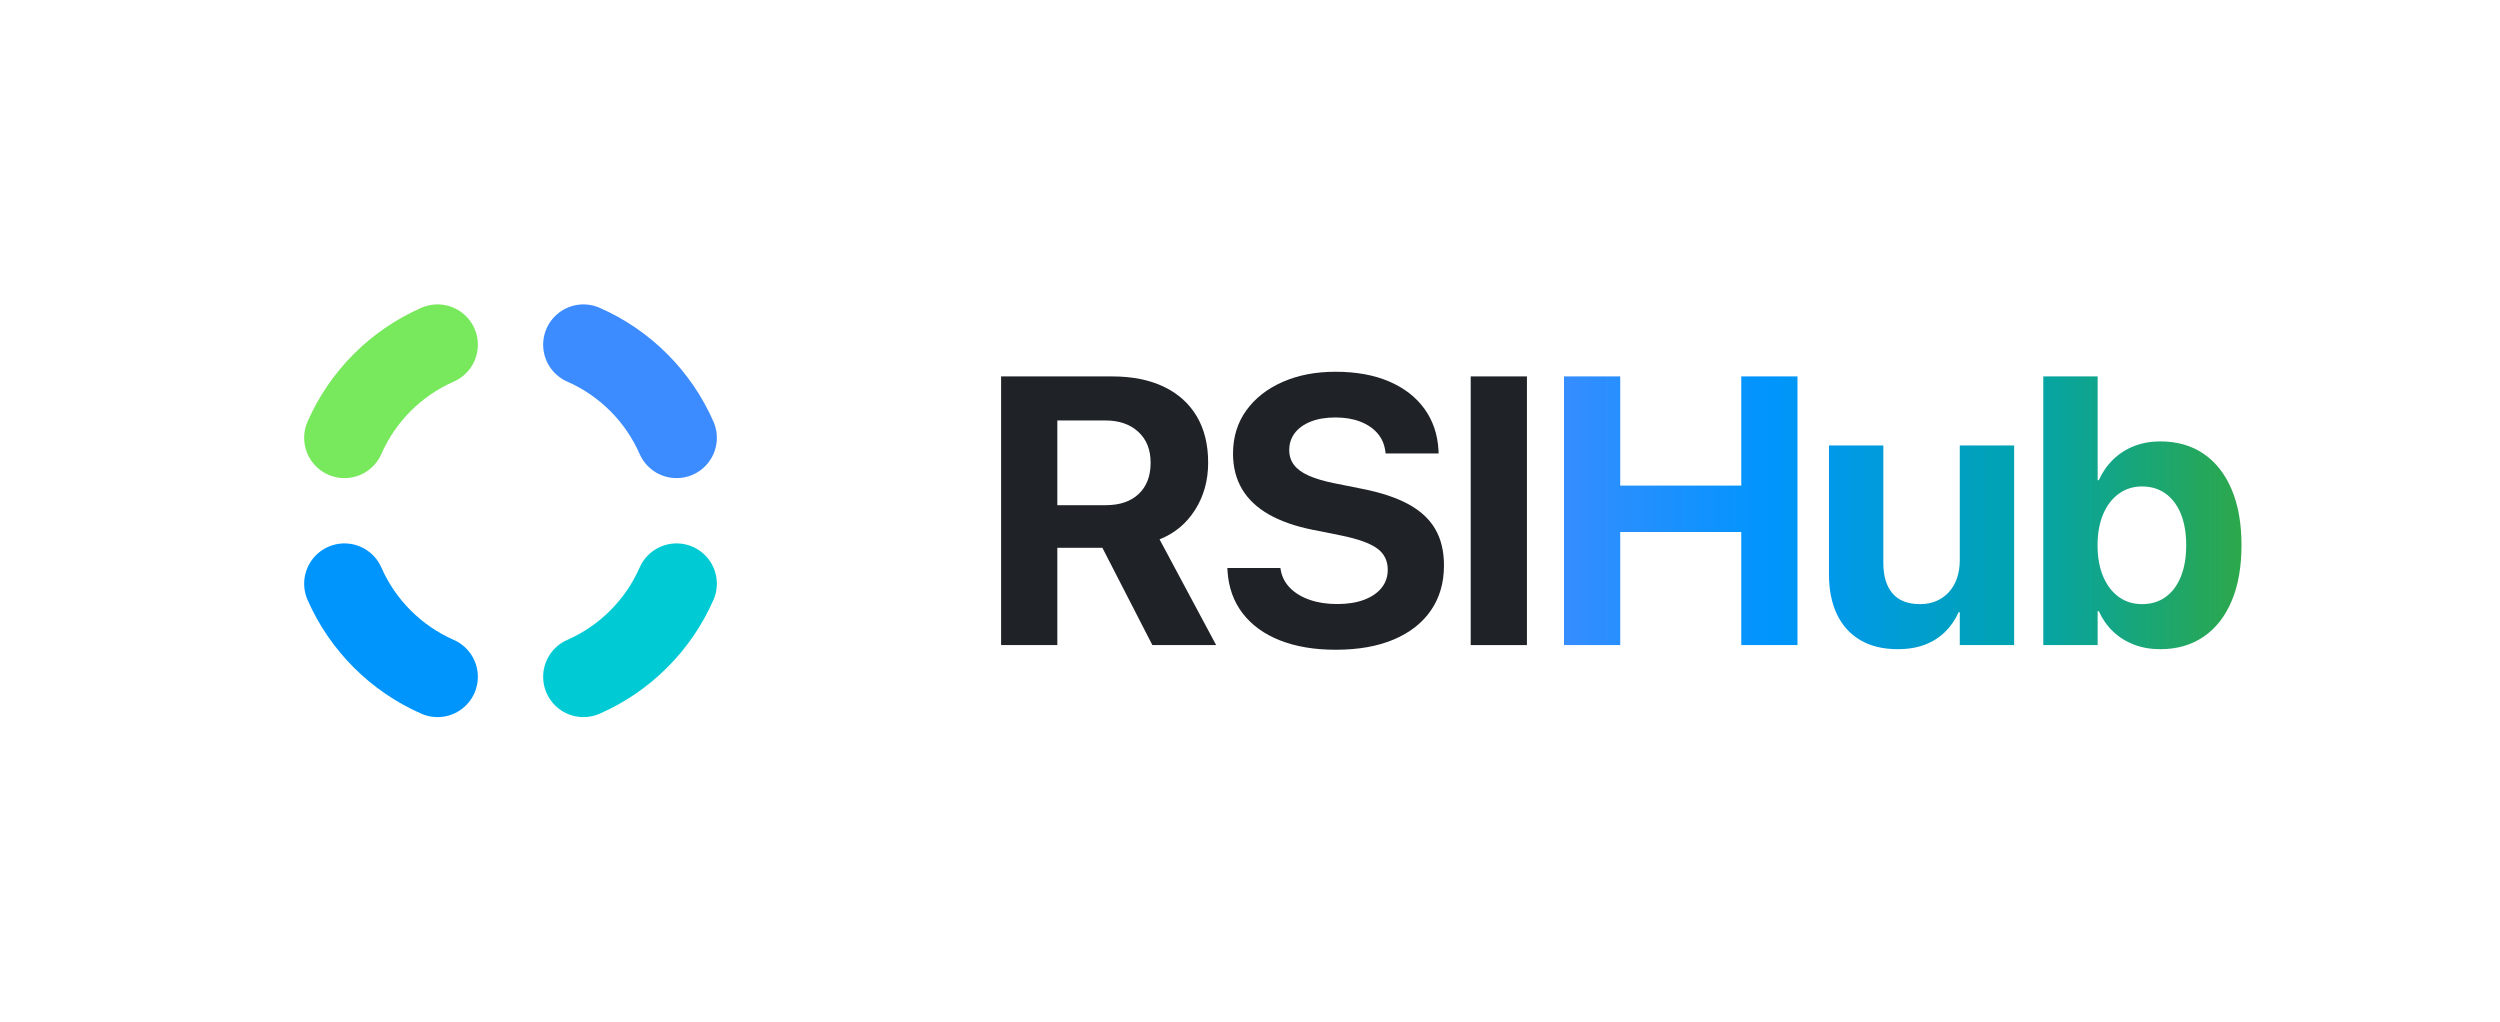
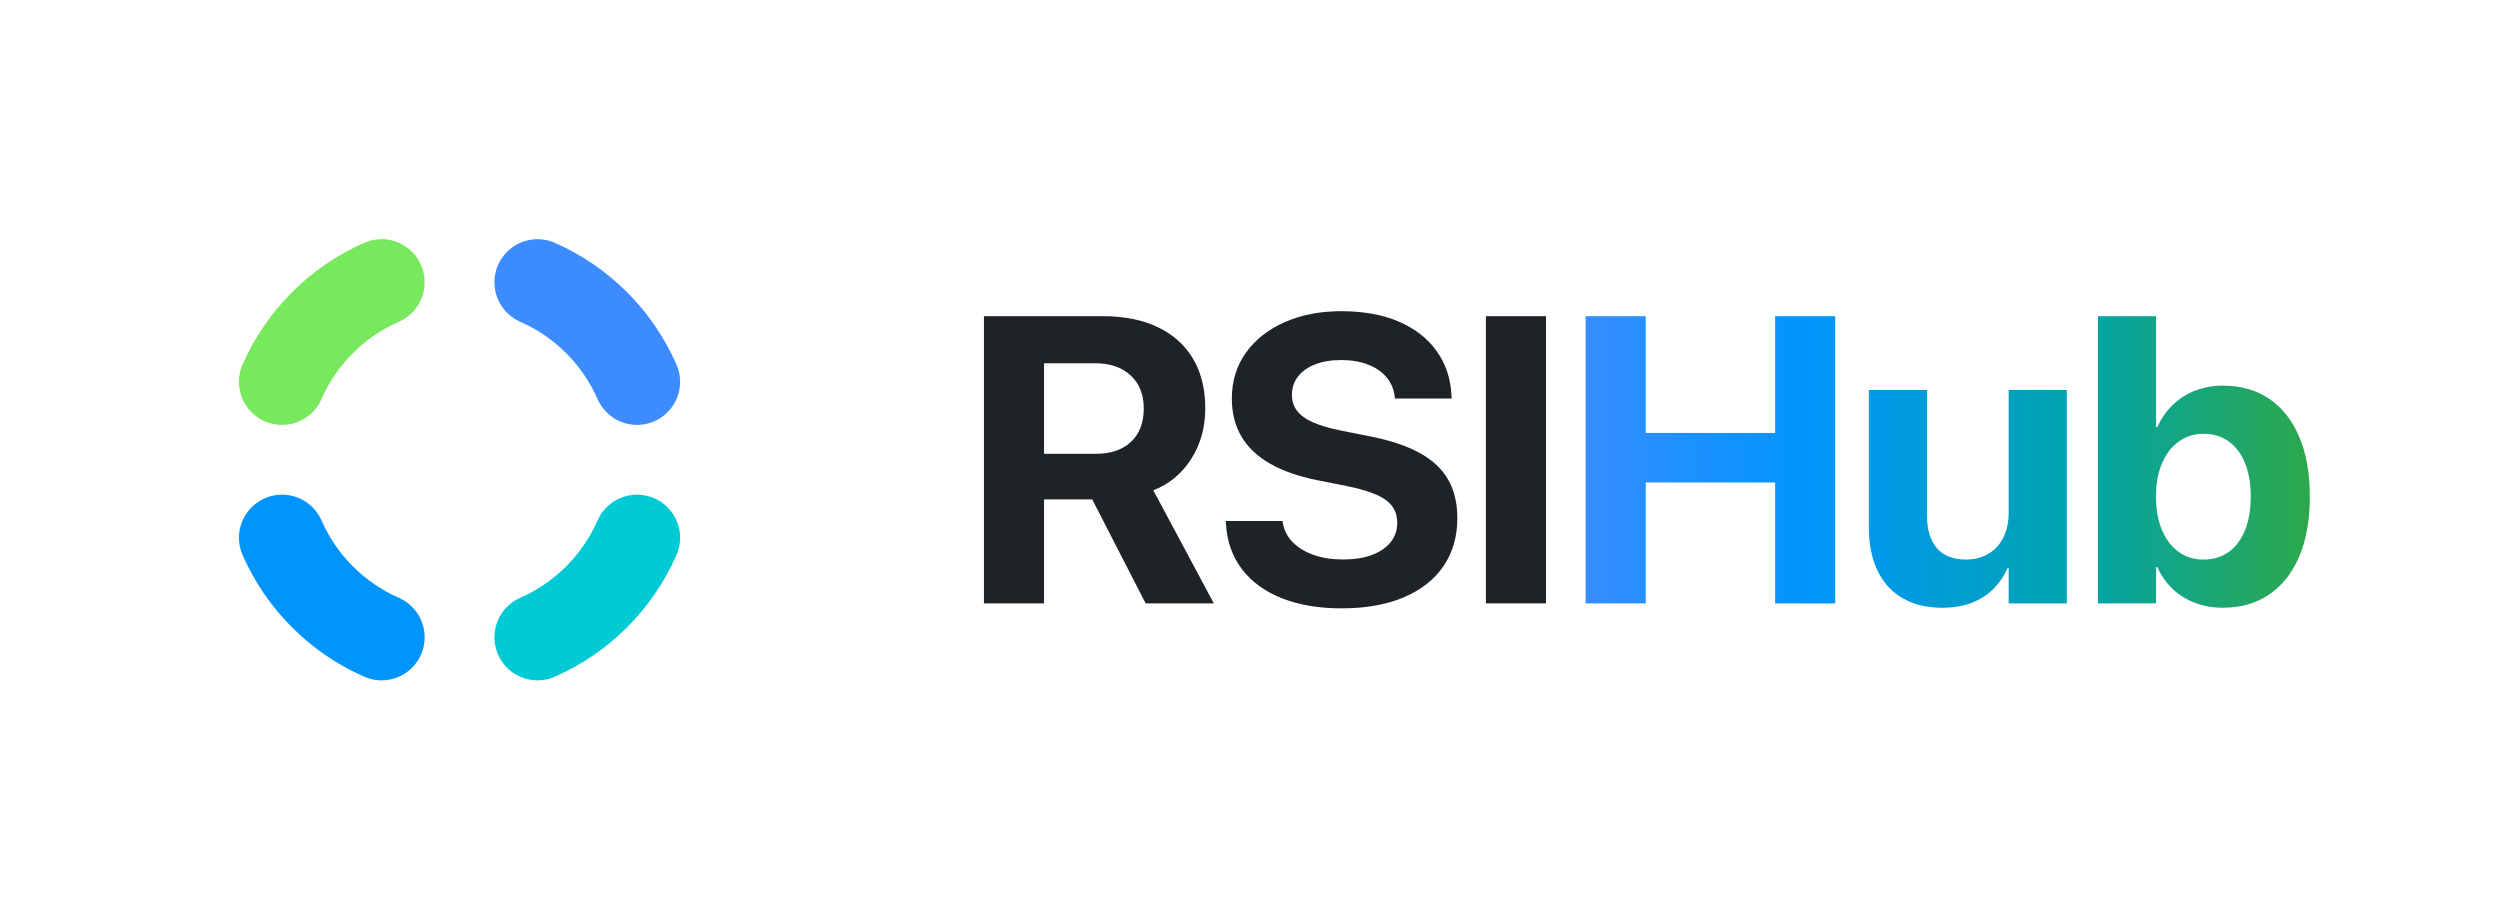
- <svg xmlns="http://www.w3.org/2000/svg" xmlns:xlink="http://www.w3.org/1999/xlink" width="186" height="76" viewBox="-18.00 -18.00 186.09 76.00" role="img" aria-labelledby="lockup-title lockup-description">
+ <svg xmlns="http://www.w3.org/2000/svg" xmlns:xlink="http://www.w3.org/1999/xlink" width="174" height="64" viewBox="-12.00 -12.00 174.09 64.00" role="img" aria-labelledby="lockup-title lockup-description">
  <path d="M25.43 7.64 A13.5 13.5 0 0 1 32.36 14.57" fill="none" stroke="#3c8cff" stroke-width="6" stroke-linecap="round" />
  <path d="M32.36 25.43 A13.5 13.5 0 0 1 25.43 32.36" fill="none" stroke="#00cbd4" stroke-width="6" stroke-linecap="round" />
  <path d="M14.57 32.36 A13.5 13.5 0 0 1 7.64 25.43" fill="none" stroke="#0095fd" stroke-width="6" stroke-linecap="round" />
  <path d="M7.64 14.57 A13.5 13.5 0 0 1 14.57 7.64" fill="none" stroke="#78e85c" stroke-width="6" stroke-linecap="round" />
  <g transform="translate(54.400 3.212) scale(0.028385)">
    <style>
        .rsi { fill: #1f2328; }
        .ramp-third { stop-color: #00a3b0; }
        .ramp-fourth { stop-color: #2fa844; }
        @media (prefers-color-scheme: dark) {
          .rsi { fill: #e6edf3; }
          .ramp-third { stop-color: #00cbd4; }
          .ramp-fourth { stop-color: #78e85c; }
        }
      </style>
    <defs>
      <linearGradient id="hub-ramp" gradientUnits="userSpaceOnUse" x1="1492" y1="0" x2="3371" y2="0">
        <stop offset="0" stop-color="#3c8cff" />
        <stop offset="0.32" stop-color="#0095fd" />
        <stop class="ramp-third" offset="0.66" stop-color="#00a3b0" />
        <stop class="ramp-fourth" offset="1" stop-color="#2fa844" />
      </linearGradient>
      <path id="glyph-r" d="M58.594 0V-704.59h290.773c52.895 0 98.141 8.992 135.742 26.977 37.594 17.984 66.407 43.785 86.422 77.394 20.024 33.61 30.031 74.016 30.031 121.215v.977c0 46.386-11.476 87.605-34.422 123.656-22.953 36.05-53.957 61.726-93.02 77.027L622.56 0H455.32L324.22-255.125h-118.164V0H58.594Zm147.46-366.945h127.442c36.621 0 65.309-9.844 86.059-29.54 20.754-19.695 31.129-46.792 31.129-81.296v-.977c0-33.855-10.782-60.71-32.348-80.57-21.566-19.856-50.496-29.781-86.793-29.781H206.055v222.164Z" />
      <path id="glyph-s" d="M315.918 12.207c-55.828 0-104.492-8.18-145.996-24.535-41.504-16.36-74.137-39.957-97.899-70.8-23.765-30.844-37.03-67.833-39.796-110.966l-.489-8.054h139.16l.977 5.617c3.254 18.062 11.477 33.73 24.656 46.996 13.188 13.265 30.317 23.558 51.395 30.883 21.078 7.324 44.96 10.988 71.652 10.988 27.344 0 50.906-3.703 70.68-11.11 19.777-7.405 35.074-17.862 45.898-31.273 10.824-13.51 16.235-29.316 16.235-47.219v-.488c0-23.762-9.356-42.399-28.075-55.91-18.718-13.508-49.968-24.739-93.75-33.688l-74.464-14.894c-46.223-9.278-84.88-22.829-115.965-40.649-31.086-17.824-54.442-40.039-70.067-66.652-15.625-26.61-23.437-57.575-23.437-92.895v-.488c.16-42.969 11.758-80.446 34.789-112.426 23.03-31.984 54.77-56.887 95.215-74.707 40.445-17.824 86.628-26.735 138.55-26.735 54.36 0 101.317 8.504 140.868 25.512 39.55 17.008 70.433 40.934 92.652 71.777 22.215 30.844 34.465 66.856 36.742 108.032l.489 9.035h-139.16l-.731-5.86c-2.445-18.554-9.402-34.382-20.875-47.484-11.477-13.101-26.57-23.234-45.29-30.394-18.718-7.164-40.28-10.743-64.695-10.743-25.066 0-46.672 3.621-64.82 10.864-18.149 7.242-32.067 17.25-41.75 30.027-9.684 12.777-14.524 27.547-14.524 44.312v.489c0 14.812 4.149 27.71 12.45 38.695 8.3 10.988 21.117 20.347 38.453 28.078 17.332 7.73 39.507 14.363 66.527 19.894l74.461 14.895c49.32 9.765 89.723 23.273 121.219 40.527 31.492 17.254 54.808 38.98 69.945 65.187 15.137 26.203 22.703 57.778 22.703 94.727v.484c0 45.086-11.308 84.192-33.933 117.313-22.625 33.12-55.137 58.676-97.536 76.66-42.398 17.984-93.218 26.976-152.465 26.976Z" />
      <path id="glyph-i" d="M58.594 0v-704.59h147.46V0H58.595Z" />
      <path id="glyph-h" d="M58.594 0v-704.59h147.46v286.38h317.384v-286.38h147.46V0h-147.46v-296.633H206.055V0H58.594Z" />
      <path id="glyph-u" d="M224.367 10.742c-38.25 0-70.844-7.851-97.781-23.558-26.938-15.707-47.445-38.25-61.524-67.63-14.078-29.378-21.117-64.41-21.117-105.1v-337.892h142.578v308.352c0 34.18 8.016 60.668 24.047 79.465 16.032 18.8 40.082 28.2 72.145 28.2 15.95 0 30.312-2.766 43.09-8.302 12.777-5.535 23.765-13.386 32.96-23.558 9.196-10.172 16.196-22.34 20.997-36.5 4.8-14.16 7.199-29.785 7.199-46.875v-300.782h142.578V0H386.96v-86.18h-2.93c-8.949 19.856-20.832 37.067-35.64 51.633-14.813 14.567-32.555 25.758-53.227 33.57-20.668 7.813-44.27 11.72-70.797 11.72Z" />
      <path id="glyph-b" d="M356.445 10.742c-25.066 0-48.054-4.027-68.968-12.086-20.914-8.054-39.145-19.488-54.688-34.3-15.543-14.813-28.035-32.633-37.477-53.465h-2.93V0H49.805v-704.59h142.578v272.215h2.93c9.601-21.156 22.257-39.344 37.964-54.563 15.707-15.218 34.016-26.898 54.93-35.035 20.914-8.136 43.742-12.207 68.48-12.207 43.946 0 81.79 10.825 113.528 32.47 31.738 21.648 56.234 52.777 73.488 93.386 17.25 40.61 25.875 89.313 25.875 146.117v.488c0 56.641-8.582 105.305-25.754 145.996-17.172 40.692-41.707 71.942-73.61 93.75-31.901 21.809-69.823 32.715-113.769 32.715Zm-47.61-118.164c23.766 0 44.313-6.226 61.65-18.676 17.331-12.453 30.679-30.234 40.038-53.347 9.36-23.11 14.04-50.535 14.04-82.274v-.488c0-31.902-4.723-59.324-14.165-82.277-9.437-22.946-22.824-40.606-40.16-52.977-17.332-12.37-37.8-18.555-61.402-18.555-22.945 0-43.172 6.266-60.668 18.797-17.496 12.535-31.207 30.316-41.137 53.348-9.93 23.031-14.89 50.332-14.89 81.91v.484c0 31.415 4.921 58.676 14.769 81.79 9.848 23.113 23.52 40.933 41.016 53.468 17.496 12.532 37.8 18.797 60.859 18.797Z" />
    </defs>
    <g transform="translate(0 943.734)">
      <g class="rsi">
        <use xlink:href="#glyph-r" x="16" />
        <use xlink:href="#glyph-s" x="636.141" />
        <use xlink:href="#glyph-i" x="1247.484" />
      </g>
      <path id="hub-word" fill="url(#hub-ramp)" fill-rule="nonzero" d="M 1550.735 0 v -704.59 h 147.46 v 286.38 h 317.384 v -286.38 h 147.46 V 0 h -147.46 v -296.633 H 1698.196 V 0 H 1550.735 Z M 2426.008 10.742 c -38.25 0 -70.844 -7.851 -97.781 -23.558 -26.938 -15.707 -47.445 -38.25 -61.524 -67.63 -14.078 -29.378 -21.117 -64.41 -21.117 -105.1 v -337.892 h 142.578 v 308.352 c 0 34.18 8.016 60.668 24.047 79.465 16.032 18.8 40.082 28.2 72.145 28.2 15.95 0 30.312 -2.766 43.09 -8.302 12.777 -5.535 23.765 -13.386 32.96 -23.558 9.196 -10.172 16.196 -22.34 20.997 -36.5 4.8 -14.16 7.199 -29.785 7.199 -46.875 v -300.782 h 142.578 V 0 H 2588.601 v -86.18 h -2.93 c -8.949 19.856 -20.832 37.067 -35.64 51.633 -14.813 14.567 -32.555 25.758 -53.227 33.57 -20.668 7.813 -44.27 11.72 -70.797 11.72 Z M 3114.258 10.742 c -25.066 0 -48.054 -4.027 -68.968 -12.086 -20.914 -8.054 -39.145 -19.488 -54.688 -34.3 -15.543 -14.813 -28.035 -32.633 -37.477 -53.465 h -2.93 V 0 H 2807.618 v -704.59 h 142.578 v 272.215 h 2.93 c 9.601 -21.156 22.257 -39.344 37.964 -54.563 15.707 -15.218 34.016 -26.898 54.93 -35.035 20.914 -8.136 43.742 -12.207 68.48 -12.207 43.946 0 81.79 10.825 113.528 32.47 31.738 21.648 56.234 52.777 73.488 93.386 17.25 40.61 25.875 89.313 25.875 146.117 v 0.488 c 0 56.641 -8.582 105.305 -25.754 145.996 -17.172 40.692 -41.707 71.942 -73.61 93.75 -31.901 21.809 -69.823 32.715 -113.769 32.715 Z m -47.61 -118.164 c 23.766 0 44.313 -6.226 61.65 -18.676 17.331 -12.453 30.679 -30.234 40.038 -53.347 9.36 -23.11 14.04 -50.535 14.04 -82.274 v -0.488 c 0 -31.902 -4.723 -59.324 -14.165 -82.277 -9.437 -22.946 -22.824 -40.606 -40.16 -52.977 -17.332 -12.37 -37.8 -18.555 -61.402 -18.555 -22.945 0 -43.172 6.266 -60.668 18.797 -17.496 12.535 -31.207 30.316 -41.137 53.348 -9.93 23.031 -14.89 50.332 -14.89 81.91 v 0.484 c 0 31.415 4.921 58.676 14.769 81.79 9.848 23.113 23.52 40.933 41.016 53.468 17.496 12.532 37.8 18.797 60.859 18.797 Z" />
    </g>
  </g>
</svg>
